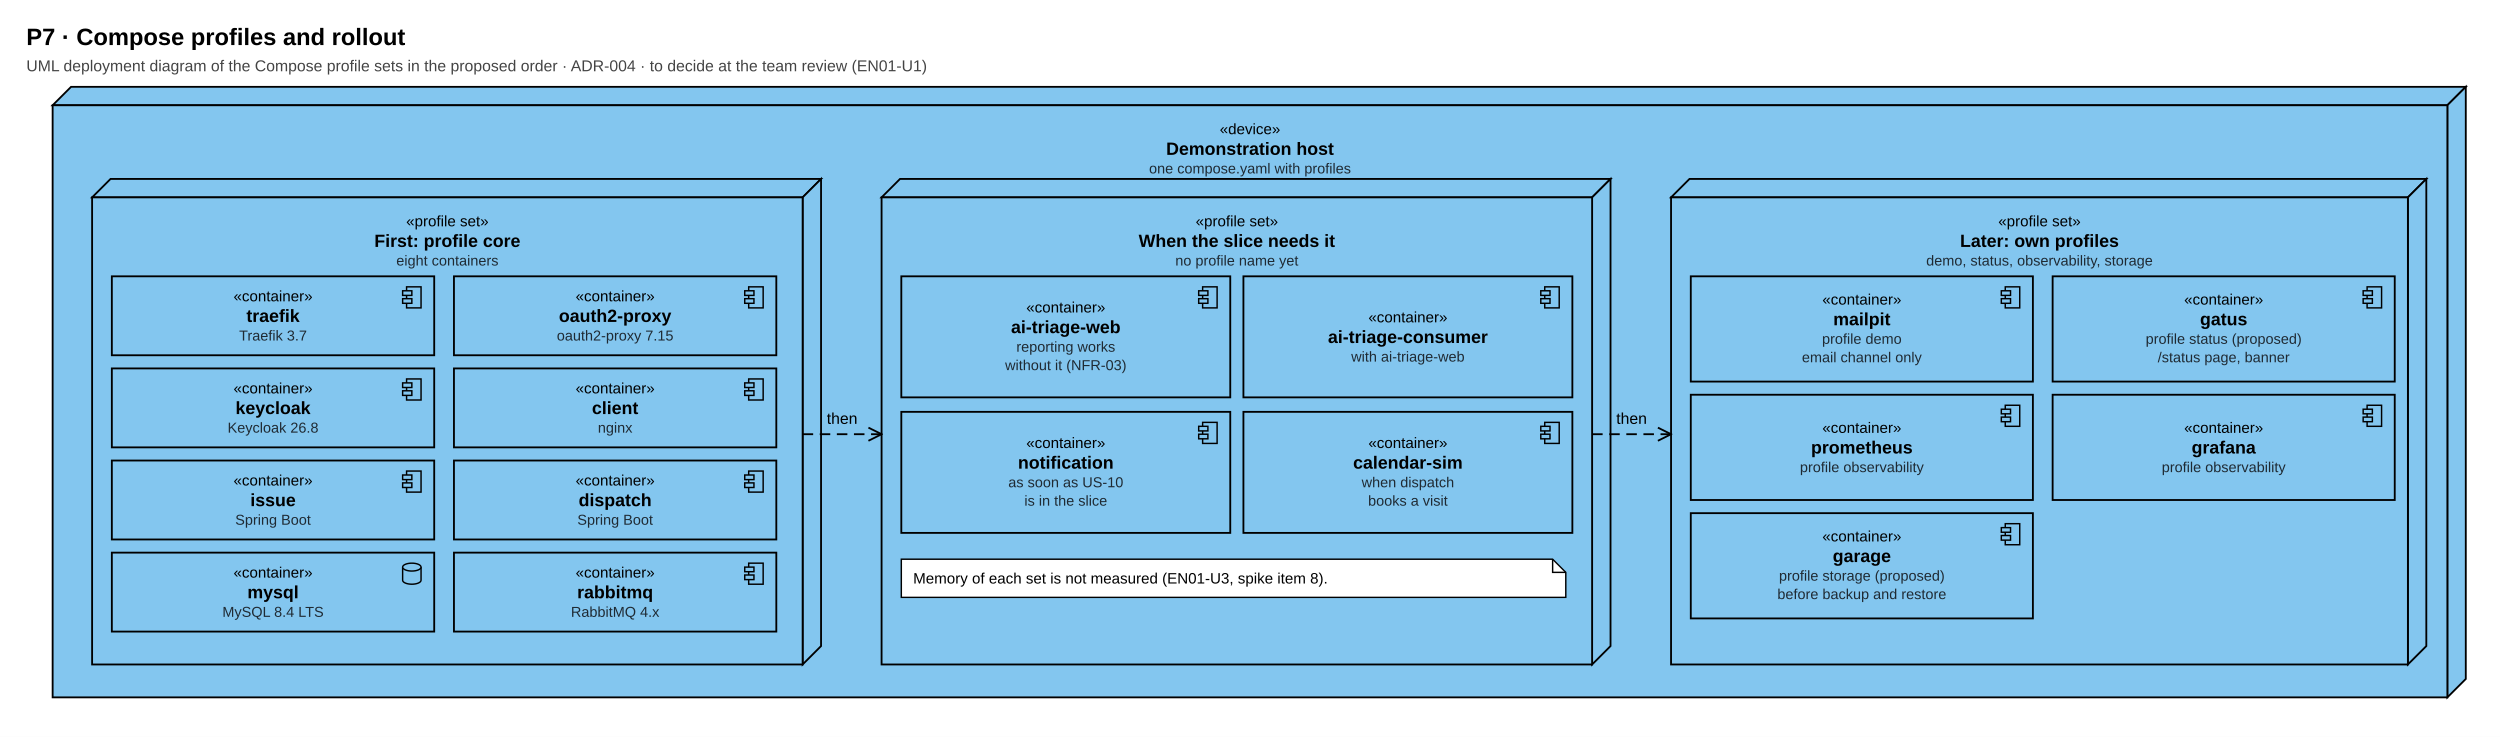
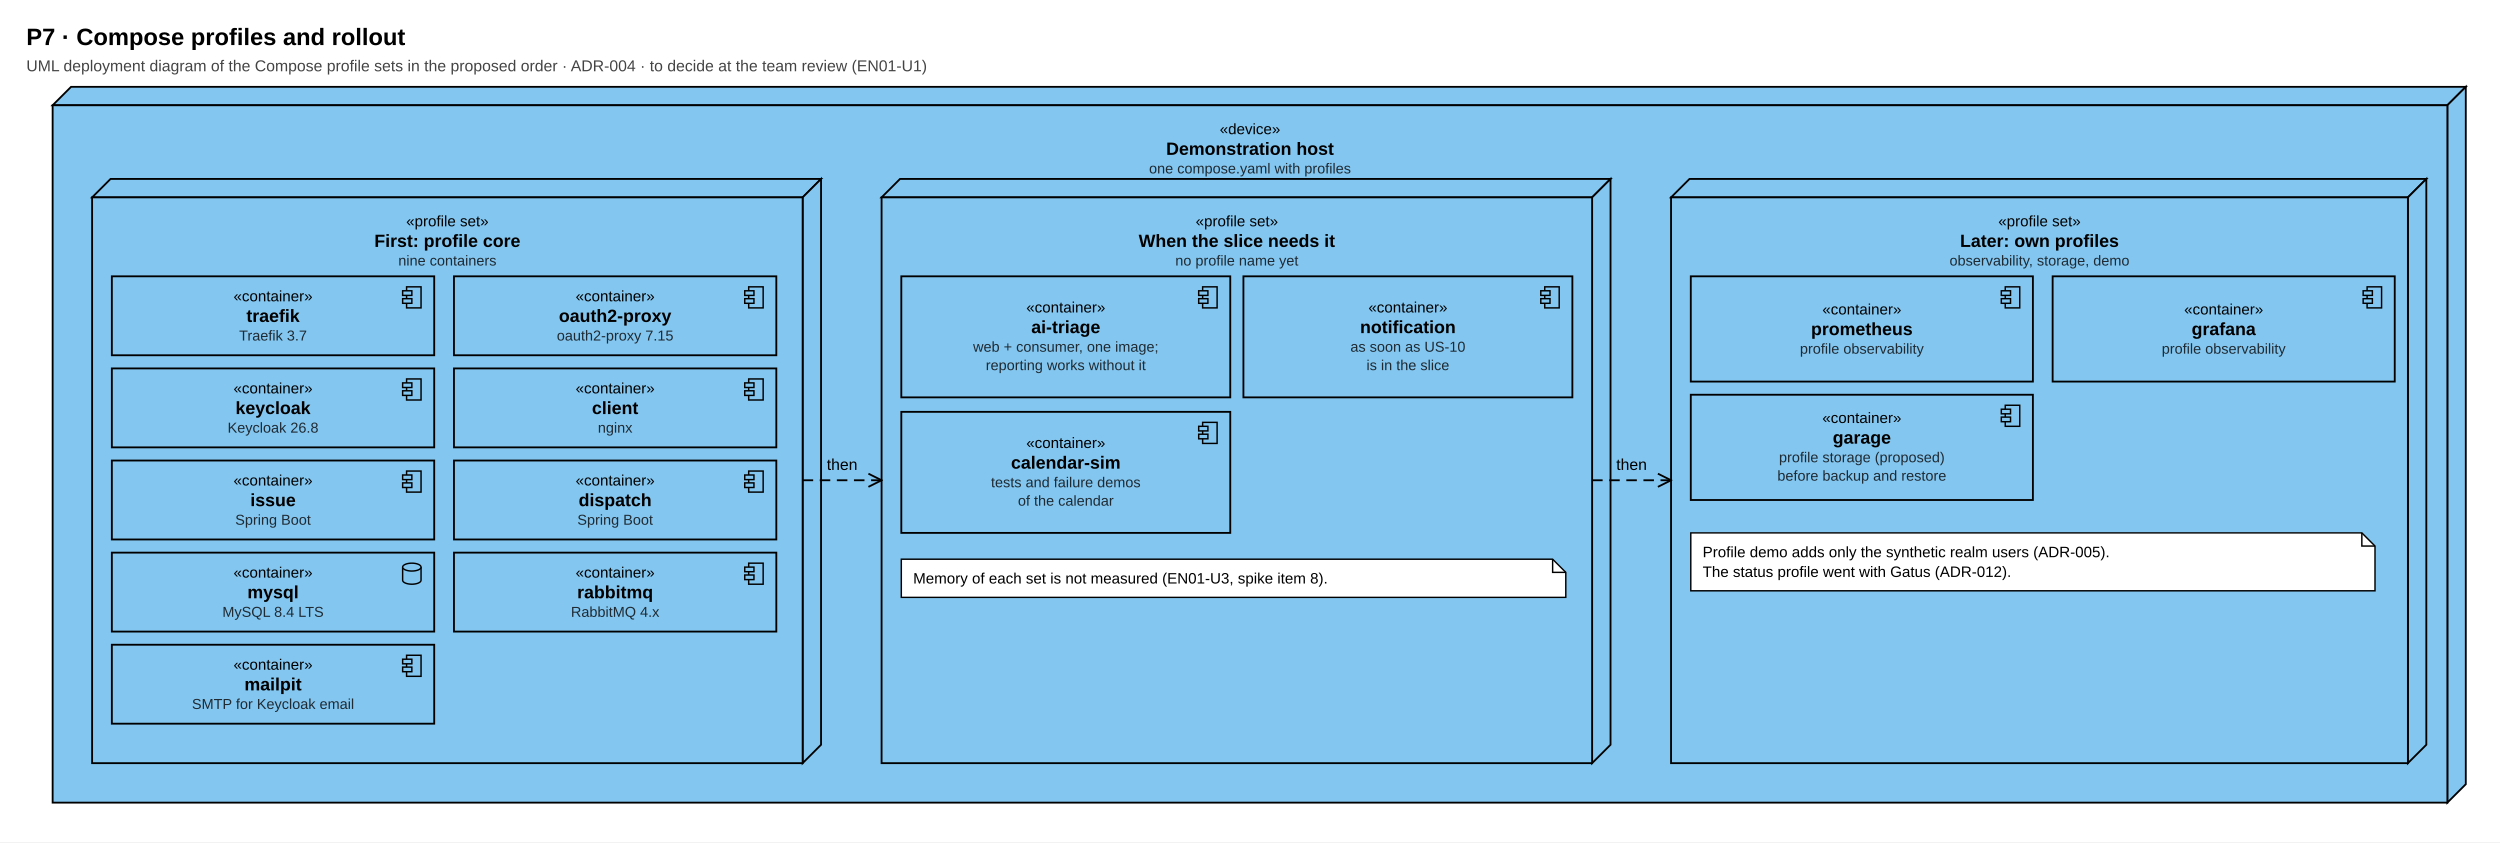
- <svg xmlns="http://www.w3.org/2000/svg" width="1900" height="560" viewBox="0 0 1900 560" font-family="Arial, 'Liberation Sans', Helvetica, sans-serif">
+ <svg xmlns="http://www.w3.org/2000/svg" width="1900" height="640" viewBox="0 0 1900 640" font-family="Arial, 'Liberation Sans', Helvetica, sans-serif">
  <defs>
    <marker id="open" viewBox="0 0 12 12" refX="11" refY="6" markerWidth="12" markerHeight="12" markerUnits="userSpaceOnUse" orient="auto">
      <path d="M1 1 L11 6 L1 11" fill="none" stroke="#000000" stroke-width="1.4" />
    </marker>
  </defs>
  <rect width="100%" height="100%" fill="#FFFFFF" />
  <path d="M40 80 l14 -14 h1820 l-14 14 z" fill="#83C6EF" stroke="#000000" stroke-width="1.4" />
-   <path d="M1860 80 l14 -14 v450 l-14 14 z" fill="#83C6EF" stroke="#000000" stroke-width="1.4" />
-   <rect x="40" y="80" width="1820" height="450" fill="#83C6EF" stroke="#000000" stroke-width="1.4" />
+   <path d="M1860 80 l14 -14 v530 l-14 14 z" fill="#83C6EF" stroke="#000000" stroke-width="1.4" />
+   <rect x="40" y="80" width="1820" height="530" fill="#83C6EF" stroke="#000000" stroke-width="1.4" />
  <text x="950.0" y="98" font-size="11.5" fill="#000000" text-anchor="middle" dominant-baseline="central">«device»</text>
  <text x="950.0" y="113" font-size="13.5" font-weight="bold" fill="#000000" text-anchor="middle" dominant-baseline="central">Demonstration host</text>
  <text x="950.0" y="128" font-size="11" fill="#1F2A33" text-anchor="middle" dominant-baseline="central">one compose.yaml with profiles</text>
  <path d="M70 150 l14 -14 h540 l-14 14 z" fill="#83C6EF" stroke="#000000" stroke-width="1.4" />
-   <path d="M610 150 l14 -14 v355 l-14 14 z" fill="#83C6EF" stroke="#000000" stroke-width="1.4" />
-   <rect x="70" y="150" width="540" height="355" fill="#83C6EF" stroke="#000000" stroke-width="1.4" />
+   <path d="M610 150 l14 -14 v430 l-14 14 z" fill="#83C6EF" stroke="#000000" stroke-width="1.4" />
+   <rect x="70" y="150" width="540" height="430" fill="#83C6EF" stroke="#000000" stroke-width="1.4" />
  <text x="340.0" y="168" font-size="11.5" fill="#000000" text-anchor="middle" dominant-baseline="central">«profile set»</text>
  <text x="340.0" y="183" font-size="13.5" font-weight="bold" fill="#000000" text-anchor="middle" dominant-baseline="central">First: profile core</text>
-   <text x="340.0" y="198" font-size="11" fill="#1F2A33" text-anchor="middle" dominant-baseline="central">eight containers</text>
+   <text x="340.0" y="198" font-size="11" fill="#1F2A33" text-anchor="middle" dominant-baseline="central">nine containers</text>
  <path d="M670 150 l14 -14 h540 l-14 14 z" fill="#83C6EF" stroke="#000000" stroke-width="1.4" />
-   <path d="M1210 150 l14 -14 v355 l-14 14 z" fill="#83C6EF" stroke="#000000" stroke-width="1.4" />
-   <rect x="670" y="150" width="540" height="355" fill="#83C6EF" stroke="#000000" stroke-width="1.4" />
+   <path d="M1210 150 l14 -14 v430 l-14 14 z" fill="#83C6EF" stroke="#000000" stroke-width="1.4" />
+   <rect x="670" y="150" width="540" height="430" fill="#83C6EF" stroke="#000000" stroke-width="1.4" />
  <text x="940.0" y="168" font-size="11.5" fill="#000000" text-anchor="middle" dominant-baseline="central">«profile set»</text>
  <text x="940.0" y="183" font-size="13.5" font-weight="bold" fill="#000000" text-anchor="middle" dominant-baseline="central">When the slice needs it</text>
  <text x="940.0" y="198" font-size="11" fill="#1F2A33" text-anchor="middle" dominant-baseline="central">no profile name yet</text>
  <path d="M1270 150 l14 -14 h560 l-14 14 z" fill="#83C6EF" stroke="#000000" stroke-width="1.4" />
-   <path d="M1830 150 l14 -14 v355 l-14 14 z" fill="#83C6EF" stroke="#000000" stroke-width="1.4" />
-   <rect x="1270" y="150" width="560" height="355" fill="#83C6EF" stroke="#000000" stroke-width="1.4" />
+   <path d="M1830 150 l14 -14 v430 l-14 14 z" fill="#83C6EF" stroke="#000000" stroke-width="1.4" />
+   <rect x="1270" y="150" width="560" height="430" fill="#83C6EF" stroke="#000000" stroke-width="1.4" />
  <text x="1550.0" y="168" font-size="11.5" fill="#000000" text-anchor="middle" dominant-baseline="central">«profile set»</text>
  <text x="1550.0" y="183" font-size="13.5" font-weight="bold" fill="#000000" text-anchor="middle" dominant-baseline="central">Later: own profiles</text>
-   <text x="1550.0" y="198" font-size="11" fill="#1F2A33" text-anchor="middle" dominant-baseline="central">demo, status, observability, storage</text>
-   <path d="M610 330 L670 330" stroke="#000000" stroke-width="1.4" fill="none" stroke-dasharray="8 5" marker-end="url(#open)" />
-   <text stroke="#83C6EF" stroke-width="5" stroke-linejoin="round" x="640" y="318" font-size="12" fill="#000000" text-anchor="middle" dominant-baseline="central">then</text>
-   <text x="640" y="318" font-size="12" fill="#000000" text-anchor="middle" dominant-baseline="central">then</text>
-   <path d="M1210 330 L1270 330" stroke="#000000" stroke-width="1.4" fill="none" stroke-dasharray="8 5" marker-end="url(#open)" />
-   <text stroke="#83C6EF" stroke-width="5" stroke-linejoin="round" x="1240" y="318" font-size="12" fill="#000000" text-anchor="middle" dominant-baseline="central">then</text>
-   <text x="1240" y="318" font-size="12" fill="#000000" text-anchor="middle" dominant-baseline="central">then</text>
+   <text x="1550.0" y="198" font-size="11" fill="#1F2A33" text-anchor="middle" dominant-baseline="central">observability, storage, demo</text>
+   <path d="M610 365 L670 365" stroke="#000000" stroke-width="1.4" fill="none" stroke-dasharray="8 5" marker-end="url(#open)" />
+   <text stroke="#83C6EF" stroke-width="5" stroke-linejoin="round" x="640" y="353" font-size="12" fill="#000000" text-anchor="middle" dominant-baseline="central">then</text>
+   <text x="640" y="353" font-size="12" fill="#000000" text-anchor="middle" dominant-baseline="central">then</text>
+   <path d="M1210 365 L1270 365" stroke="#000000" stroke-width="1.4" fill="none" stroke-dasharray="8 5" marker-end="url(#open)" />
+   <text stroke="#83C6EF" stroke-width="5" stroke-linejoin="round" x="1240" y="353" font-size="12" fill="#000000" text-anchor="middle" dominant-baseline="central">then</text>
+   <text x="1240" y="353" font-size="12" fill="#000000" text-anchor="middle" dominant-baseline="central">then</text>
  <text x="20" y="28" font-size="18" font-weight="bold" fill="#000000" text-anchor="start" dominant-baseline="central">P7 · Compose profiles and rollout</text>
  <text x="20" y="50" font-size="12" fill="#444444" text-anchor="start" dominant-baseline="central">UML deployment diagram of the Compose profile sets in the proposed order · ADR-004 · to decide at the team review (EN01-U1)</text>
  <rect x="85" y="210" width="245" height="60" fill="#83C6EF" stroke="#000000" stroke-width="1.4" />
  <rect x="309" y="218" width="11" height="16" stroke="#000000" stroke-width="1.1" fill="#83C6EF" />
  <rect x="306" y="221" width="7" height="3.5" stroke="#000000" stroke-width="1.1" fill="#83C6EF" />
  <rect x="306" y="227" width="7" height="3.5" stroke="#000000" stroke-width="1.1" fill="#83C6EF" />
  <text x="207.5" y="225.0" font-size="11.5" fill="#000000" text-anchor="middle" dominant-baseline="central">«container»</text>
  <text x="207.5" y="240.0" font-size="13.5" font-weight="bold" fill="#000000" text-anchor="middle" dominant-baseline="central">traefik</text>
  <text x="207.5" y="255.0" font-size="11" fill="#1F2A33" text-anchor="middle" dominant-baseline="central">Traefik 3.7</text>
  <rect x="345" y="210" width="245" height="60" fill="#83C6EF" stroke="#000000" stroke-width="1.4" />
  <rect x="569" y="218" width="11" height="16" stroke="#000000" stroke-width="1.1" fill="#83C6EF" />
  <rect x="566" y="221" width="7" height="3.5" stroke="#000000" stroke-width="1.1" fill="#83C6EF" />
  <rect x="566" y="227" width="7" height="3.5" stroke="#000000" stroke-width="1.1" fill="#83C6EF" />
  <text x="467.5" y="225.0" font-size="11.5" fill="#000000" text-anchor="middle" dominant-baseline="central">«container»</text>
  <text x="467.5" y="240.0" font-size="13.5" font-weight="bold" fill="#000000" text-anchor="middle" dominant-baseline="central">oauth2-proxy</text>
  <text x="467.5" y="255.0" font-size="11" fill="#1F2A33" text-anchor="middle" dominant-baseline="central">oauth2-proxy 7.15</text>
  <rect x="85" y="280" width="245" height="60" fill="#83C6EF" stroke="#000000" stroke-width="1.4" />
  <rect x="309" y="288" width="11" height="16" stroke="#000000" stroke-width="1.1" fill="#83C6EF" />
  <rect x="306" y="291" width="7" height="3.5" stroke="#000000" stroke-width="1.1" fill="#83C6EF" />
  <rect x="306" y="297" width="7" height="3.5" stroke="#000000" stroke-width="1.1" fill="#83C6EF" />
  <text x="207.5" y="295.0" font-size="11.5" fill="#000000" text-anchor="middle" dominant-baseline="central">«container»</text>
  <text x="207.5" y="310.0" font-size="13.5" font-weight="bold" fill="#000000" text-anchor="middle" dominant-baseline="central">keycloak</text>
  <text x="207.5" y="325.0" font-size="11" fill="#1F2A33" text-anchor="middle" dominant-baseline="central">Keycloak 26.8</text>
  <rect x="345" y="280" width="245" height="60" fill="#83C6EF" stroke="#000000" stroke-width="1.4" />
  <rect x="569" y="288" width="11" height="16" stroke="#000000" stroke-width="1.1" fill="#83C6EF" />
  <rect x="566" y="291" width="7" height="3.5" stroke="#000000" stroke-width="1.1" fill="#83C6EF" />
  <rect x="566" y="297" width="7" height="3.5" stroke="#000000" stroke-width="1.1" fill="#83C6EF" />
  <text x="467.5" y="295.0" font-size="11.5" fill="#000000" text-anchor="middle" dominant-baseline="central">«container»</text>
  <text x="467.5" y="310.0" font-size="13.5" font-weight="bold" fill="#000000" text-anchor="middle" dominant-baseline="central">client</text>
  <text x="467.5" y="325.0" font-size="11" fill="#1F2A33" text-anchor="middle" dominant-baseline="central">nginx</text>
  <rect x="85" y="350" width="245" height="60" fill="#83C6EF" stroke="#000000" stroke-width="1.4" />
  <rect x="309" y="358" width="11" height="16" stroke="#000000" stroke-width="1.1" fill="#83C6EF" />
  <rect x="306" y="361" width="7" height="3.5" stroke="#000000" stroke-width="1.1" fill="#83C6EF" />
  <rect x="306" y="367" width="7" height="3.5" stroke="#000000" stroke-width="1.1" fill="#83C6EF" />
  <text x="207.5" y="365.0" font-size="11.5" fill="#000000" text-anchor="middle" dominant-baseline="central">«container»</text>
  <text x="207.5" y="380.0" font-size="13.5" font-weight="bold" fill="#000000" text-anchor="middle" dominant-baseline="central">issue</text>
  <text x="207.5" y="395.0" font-size="11" fill="#1F2A33" text-anchor="middle" dominant-baseline="central">Spring Boot</text>
  <rect x="345" y="350" width="245" height="60" fill="#83C6EF" stroke="#000000" stroke-width="1.4" />
  <rect x="569" y="358" width="11" height="16" stroke="#000000" stroke-width="1.1" fill="#83C6EF" />
  <rect x="566" y="361" width="7" height="3.5" stroke="#000000" stroke-width="1.1" fill="#83C6EF" />
  <rect x="566" y="367" width="7" height="3.5" stroke="#000000" stroke-width="1.1" fill="#83C6EF" />
  <text x="467.5" y="365.0" font-size="11.5" fill="#000000" text-anchor="middle" dominant-baseline="central">«container»</text>
  <text x="467.5" y="380.0" font-size="13.5" font-weight="bold" fill="#000000" text-anchor="middle" dominant-baseline="central">dispatch</text>
  <text x="467.5" y="395.0" font-size="11" fill="#1F2A33" text-anchor="middle" dominant-baseline="central">Spring Boot</text>
  <rect x="85" y="420" width="245" height="60" fill="#83C6EF" stroke="#000000" stroke-width="1.4" />
  <path d="M306 431 v10 a7 3 0 0 0 14 0 v-10" stroke="#000000" stroke-width="1.1" fill="#83C6EF" />
  <ellipse cx="313" cy="431" rx="7" ry="3" stroke="#000000" stroke-width="1.1" fill="#83C6EF" />
  <text x="207.5" y="435.0" font-size="11.5" fill="#000000" text-anchor="middle" dominant-baseline="central">«container»</text>
  <text x="207.5" y="450.0" font-size="13.5" font-weight="bold" fill="#000000" text-anchor="middle" dominant-baseline="central">mysql</text>
  <text x="207.5" y="465.0" font-size="11" fill="#1F2A33" text-anchor="middle" dominant-baseline="central">MySQL 8.4 LTS</text>
  <rect x="345" y="420" width="245" height="60" fill="#83C6EF" stroke="#000000" stroke-width="1.4" />
  <rect x="569" y="428" width="11" height="16" stroke="#000000" stroke-width="1.1" fill="#83C6EF" />
  <rect x="566" y="431" width="7" height="3.5" stroke="#000000" stroke-width="1.1" fill="#83C6EF" />
  <rect x="566" y="437" width="7" height="3.5" stroke="#000000" stroke-width="1.1" fill="#83C6EF" />
  <text x="467.5" y="435.0" font-size="11.5" fill="#000000" text-anchor="middle" dominant-baseline="central">«container»</text>
  <text x="467.5" y="450.0" font-size="13.5" font-weight="bold" fill="#000000" text-anchor="middle" dominant-baseline="central">rabbitmq</text>
  <text x="467.5" y="465.0" font-size="11" fill="#1F2A33" text-anchor="middle" dominant-baseline="central">RabbitMQ 4.x</text>
+   <rect x="85" y="490" width="245" height="60" fill="#83C6EF" stroke="#000000" stroke-width="1.4" />
+   <rect x="309" y="498" width="11" height="16" stroke="#000000" stroke-width="1.1" fill="#83C6EF" />
+   <rect x="306" y="501" width="7" height="3.5" stroke="#000000" stroke-width="1.1" fill="#83C6EF" />
+   <rect x="306" y="507" width="7" height="3.5" stroke="#000000" stroke-width="1.1" fill="#83C6EF" />
+   <text x="207.5" y="505.0" font-size="11.5" fill="#000000" text-anchor="middle" dominant-baseline="central">«container»</text>
+   <text x="207.5" y="520.0" font-size="13.5" font-weight="bold" fill="#000000" text-anchor="middle" dominant-baseline="central">mailpit</text>
+   <text x="207.5" y="535.0" font-size="11" fill="#1F2A33" text-anchor="middle" dominant-baseline="central">SMTP for Keycloak email</text>
  <rect x="685" y="210" width="250" height="92" fill="#83C6EF" stroke="#000000" stroke-width="1.4" />
  <rect x="914" y="218" width="11" height="16" stroke="#000000" stroke-width="1.1" fill="#83C6EF" />
  <rect x="911" y="221" width="7" height="3.5" stroke="#000000" stroke-width="1.1" fill="#83C6EF" />
  <rect x="911" y="227" width="7" height="3.5" stroke="#000000" stroke-width="1.1" fill="#83C6EF" />
  <text x="810.0" y="233.5" font-size="11.5" fill="#000000" text-anchor="middle" dominant-baseline="central">«container»</text>
-   <text x="810.0" y="248.5" font-size="13.5" font-weight="bold" fill="#000000" text-anchor="middle" dominant-baseline="central">ai-triage-web</text>
-   <text x="810.0" y="263.5" font-size="11" fill="#1F2A33" text-anchor="middle" dominant-baseline="central">reporting works</text>
-   <text x="810.0" y="277.5" font-size="11" fill="#1F2A33" text-anchor="middle" dominant-baseline="central">without it (NFR-03)</text>
+   <text x="810.0" y="248.5" font-size="13.5" font-weight="bold" fill="#000000" text-anchor="middle" dominant-baseline="central">ai-triage</text>
+   <text x="810.0" y="263.5" font-size="11" fill="#1F2A33" text-anchor="middle" dominant-baseline="central">web + consumer, one image;</text>
+   <text x="810.0" y="277.5" font-size="11" fill="#1F2A33" text-anchor="middle" dominant-baseline="central">reporting works without it</text>
  <rect x="945" y="210" width="250" height="92" fill="#83C6EF" stroke="#000000" stroke-width="1.4" />
  <rect x="1174" y="218" width="11" height="16" stroke="#000000" stroke-width="1.1" fill="#83C6EF" />
  <rect x="1171" y="221" width="7" height="3.5" stroke="#000000" stroke-width="1.1" fill="#83C6EF" />
  <rect x="1171" y="227" width="7" height="3.5" stroke="#000000" stroke-width="1.1" fill="#83C6EF" />
-   <text x="1070.0" y="241.0" font-size="11.5" fill="#000000" text-anchor="middle" dominant-baseline="central">«container»</text>
-   <text x="1070.0" y="256.0" font-size="13.5" font-weight="bold" fill="#000000" text-anchor="middle" dominant-baseline="central">ai-triage-consumer</text>
-   <text x="1070.0" y="271.0" font-size="11" fill="#1F2A33" text-anchor="middle" dominant-baseline="central">with ai-triage-web</text>
+   <text x="1070.0" y="233.5" font-size="11.5" fill="#000000" text-anchor="middle" dominant-baseline="central">«container»</text>
+   <text x="1070.0" y="248.5" font-size="13.5" font-weight="bold" fill="#000000" text-anchor="middle" dominant-baseline="central">notification</text>
+   <text x="1070.0" y="263.5" font-size="11" fill="#1F2A33" text-anchor="middle" dominant-baseline="central">as soon as US-10</text>
+   <text x="1070.0" y="277.5" font-size="11" fill="#1F2A33" text-anchor="middle" dominant-baseline="central">is in the slice</text>
  <rect x="685" y="313" width="250" height="92" fill="#83C6EF" stroke="#000000" stroke-width="1.4" />
  <rect x="914" y="321" width="11" height="16" stroke="#000000" stroke-width="1.1" fill="#83C6EF" />
  <rect x="911" y="324" width="7" height="3.5" stroke="#000000" stroke-width="1.1" fill="#83C6EF" />
  <rect x="911" y="330" width="7" height="3.5" stroke="#000000" stroke-width="1.1" fill="#83C6EF" />
  <text x="810.0" y="336.5" font-size="11.5" fill="#000000" text-anchor="middle" dominant-baseline="central">«container»</text>
-   <text x="810.0" y="351.5" font-size="13.5" font-weight="bold" fill="#000000" text-anchor="middle" dominant-baseline="central">notification</text>
-   <text x="810.0" y="366.5" font-size="11" fill="#1F2A33" text-anchor="middle" dominant-baseline="central">as soon as US-10</text>
-   <text x="810.0" y="380.5" font-size="11" fill="#1F2A33" text-anchor="middle" dominant-baseline="central">is in the slice</text>
-   <rect x="945" y="313" width="250" height="92" fill="#83C6EF" stroke="#000000" stroke-width="1.4" />
-   <rect x="1174" y="321" width="11" height="16" stroke="#000000" stroke-width="1.1" fill="#83C6EF" />
-   <rect x="1171" y="324" width="7" height="3.5" stroke="#000000" stroke-width="1.1" fill="#83C6EF" />
-   <rect x="1171" y="330" width="7" height="3.5" stroke="#000000" stroke-width="1.1" fill="#83C6EF" />
-   <text x="1070.0" y="336.5" font-size="11.5" fill="#000000" text-anchor="middle" dominant-baseline="central">«container»</text>
-   <text x="1070.0" y="351.5" font-size="13.5" font-weight="bold" fill="#000000" text-anchor="middle" dominant-baseline="central">calendar-sim</text>
-   <text x="1070.0" y="366.5" font-size="11" fill="#1F2A33" text-anchor="middle" dominant-baseline="central">when dispatch</text>
-   <text x="1070.0" y="380.5" font-size="11" fill="#1F2A33" text-anchor="middle" dominant-baseline="central">books a visit</text>
+   <text x="810.0" y="351.5" font-size="13.5" font-weight="bold" fill="#000000" text-anchor="middle" dominant-baseline="central">calendar-sim</text>
+   <text x="810.0" y="366.5" font-size="11" fill="#1F2A33" text-anchor="middle" dominant-baseline="central">tests and failure demos</text>
+   <text x="810.0" y="380.5" font-size="11" fill="#1F2A33" text-anchor="middle" dominant-baseline="central">of the calendar</text>
  <path d="M685 425 h495 l10 10 v19 h-505 z" fill="#FFFFFF" stroke="#000000" stroke-width="1.1" />
  <path d="M1180 425 v10 h10" fill="none" stroke="#000000" stroke-width="1.1" />
  <text x="694" y="439.5" font-size="11.5" fill="#000000" text-anchor="start" dominant-baseline="central">Memory of each set is not measured (EN01-U3, spike item 8).</text>
  <rect x="1285" y="210" width="260" height="80" fill="#83C6EF" stroke="#000000" stroke-width="1.4" />
  <rect x="1524" y="218" width="11" height="16" stroke="#000000" stroke-width="1.1" fill="#83C6EF" />
  <rect x="1521" y="221" width="7" height="3.5" stroke="#000000" stroke-width="1.1" fill="#83C6EF" />
  <rect x="1521" y="227" width="7" height="3.5" stroke="#000000" stroke-width="1.1" fill="#83C6EF" />
-   <text x="1415.0" y="227.5" font-size="11.5" fill="#000000" text-anchor="middle" dominant-baseline="central">«container»</text>
-   <text x="1415.0" y="242.5" font-size="13.5" font-weight="bold" fill="#000000" text-anchor="middle" dominant-baseline="central">mailpit</text>
-   <text x="1415.0" y="257.5" font-size="11" fill="#1F2A33" text-anchor="middle" dominant-baseline="central">profile demo</text>
-   <text x="1415.0" y="271.5" font-size="11" fill="#1F2A33" text-anchor="middle" dominant-baseline="central">email channel only</text>
+   <text x="1415.0" y="235.0" font-size="11.5" fill="#000000" text-anchor="middle" dominant-baseline="central">«container»</text>
+   <text x="1415.0" y="250.0" font-size="13.5" font-weight="bold" fill="#000000" text-anchor="middle" dominant-baseline="central">prometheus</text>
+   <text x="1415.0" y="265.0" font-size="11" fill="#1F2A33" text-anchor="middle" dominant-baseline="central">profile observability</text>
  <rect x="1560" y="210" width="260" height="80" fill="#83C6EF" stroke="#000000" stroke-width="1.4" />
  <rect x="1799" y="218" width="11" height="16" stroke="#000000" stroke-width="1.1" fill="#83C6EF" />
  <rect x="1796" y="221" width="7" height="3.5" stroke="#000000" stroke-width="1.1" fill="#83C6EF" />
  <rect x="1796" y="227" width="7" height="3.5" stroke="#000000" stroke-width="1.1" fill="#83C6EF" />
-   <text x="1690.0" y="227.5" font-size="11.5" fill="#000000" text-anchor="middle" dominant-baseline="central">«container»</text>
-   <text x="1690.0" y="242.5" font-size="13.5" font-weight="bold" fill="#000000" text-anchor="middle" dominant-baseline="central">gatus</text>
-   <text x="1690.0" y="257.5" font-size="11" fill="#1F2A33" text-anchor="middle" dominant-baseline="central">profile status (proposed)</text>
-   <text x="1690.0" y="271.5" font-size="11" fill="#1F2A33" text-anchor="middle" dominant-baseline="central">/status page, banner</text>
+   <text x="1690.0" y="235.0" font-size="11.5" fill="#000000" text-anchor="middle" dominant-baseline="central">«container»</text>
+   <text x="1690.0" y="250.0" font-size="13.5" font-weight="bold" fill="#000000" text-anchor="middle" dominant-baseline="central">grafana</text>
+   <text x="1690.0" y="265.0" font-size="11" fill="#1F2A33" text-anchor="middle" dominant-baseline="central">profile observability</text>
  <rect x="1285" y="300" width="260" height="80" fill="#83C6EF" stroke="#000000" stroke-width="1.4" />
  <rect x="1524" y="308" width="11" height="16" stroke="#000000" stroke-width="1.1" fill="#83C6EF" />
  <rect x="1521" y="311" width="7" height="3.5" stroke="#000000" stroke-width="1.1" fill="#83C6EF" />
  <rect x="1521" y="317" width="7" height="3.5" stroke="#000000" stroke-width="1.1" fill="#83C6EF" />
-   <text x="1415.0" y="325.0" font-size="11.5" fill="#000000" text-anchor="middle" dominant-baseline="central">«container»</text>
-   <text x="1415.0" y="340.0" font-size="13.5" font-weight="bold" fill="#000000" text-anchor="middle" dominant-baseline="central">prometheus</text>
-   <text x="1415.0" y="355.0" font-size="11" fill="#1F2A33" text-anchor="middle" dominant-baseline="central">profile observability</text>
-   <rect x="1560" y="300" width="260" height="80" fill="#83C6EF" stroke="#000000" stroke-width="1.4" />
-   <rect x="1799" y="308" width="11" height="16" stroke="#000000" stroke-width="1.1" fill="#83C6EF" />
-   <rect x="1796" y="311" width="7" height="3.5" stroke="#000000" stroke-width="1.1" fill="#83C6EF" />
-   <rect x="1796" y="317" width="7" height="3.5" stroke="#000000" stroke-width="1.1" fill="#83C6EF" />
-   <text x="1690.0" y="325.0" font-size="11.5" fill="#000000" text-anchor="middle" dominant-baseline="central">«container»</text>
-   <text x="1690.0" y="340.0" font-size="13.5" font-weight="bold" fill="#000000" text-anchor="middle" dominant-baseline="central">grafana</text>
-   <text x="1690.0" y="355.0" font-size="11" fill="#1F2A33" text-anchor="middle" dominant-baseline="central">profile observability</text>
-   <rect x="1285" y="390" width="260" height="80" fill="#83C6EF" stroke="#000000" stroke-width="1.4" />
-   <rect x="1524" y="398" width="11" height="16" stroke="#000000" stroke-width="1.1" fill="#83C6EF" />
-   <rect x="1521" y="401" width="7" height="3.5" stroke="#000000" stroke-width="1.1" fill="#83C6EF" />
-   <rect x="1521" y="407" width="7" height="3.5" stroke="#000000" stroke-width="1.1" fill="#83C6EF" />
-   <text x="1415.0" y="407.5" font-size="11.5" fill="#000000" text-anchor="middle" dominant-baseline="central">«container»</text>
-   <text x="1415.0" y="422.5" font-size="13.5" font-weight="bold" fill="#000000" text-anchor="middle" dominant-baseline="central">garage</text>
-   <text x="1415.0" y="437.5" font-size="11" fill="#1F2A33" text-anchor="middle" dominant-baseline="central">profile storage (proposed)</text>
-   <text x="1415.0" y="451.5" font-size="11" fill="#1F2A33" text-anchor="middle" dominant-baseline="central">before backup and restore</text>
+   <text x="1415.0" y="317.5" font-size="11.5" fill="#000000" text-anchor="middle" dominant-baseline="central">«container»</text>
+   <text x="1415.0" y="332.5" font-size="13.5" font-weight="bold" fill="#000000" text-anchor="middle" dominant-baseline="central">garage</text>
+   <text x="1415.0" y="347.5" font-size="11" fill="#1F2A33" text-anchor="middle" dominant-baseline="central">profile storage (proposed)</text>
+   <text x="1415.0" y="361.5" font-size="11" fill="#1F2A33" text-anchor="middle" dominant-baseline="central">before backup and restore</text>
+   <path d="M1285 405 h510 l10 10 v34 h-520 z" fill="#FFFFFF" stroke="#000000" stroke-width="1.1" />
+   <path d="M1795 405 v10 h10" fill="none" stroke="#000000" stroke-width="1.1" />
+   <text x="1294" y="419.5" font-size="11.5" fill="#000000" text-anchor="start" dominant-baseline="central">Profile demo adds only the synthetic realm users (ADR-005).</text>
+   <text x="1294" y="434.5" font-size="11.5" fill="#000000" text-anchor="start" dominant-baseline="central">The status profile went with Gatus (ADR-012).</text>
</svg>
